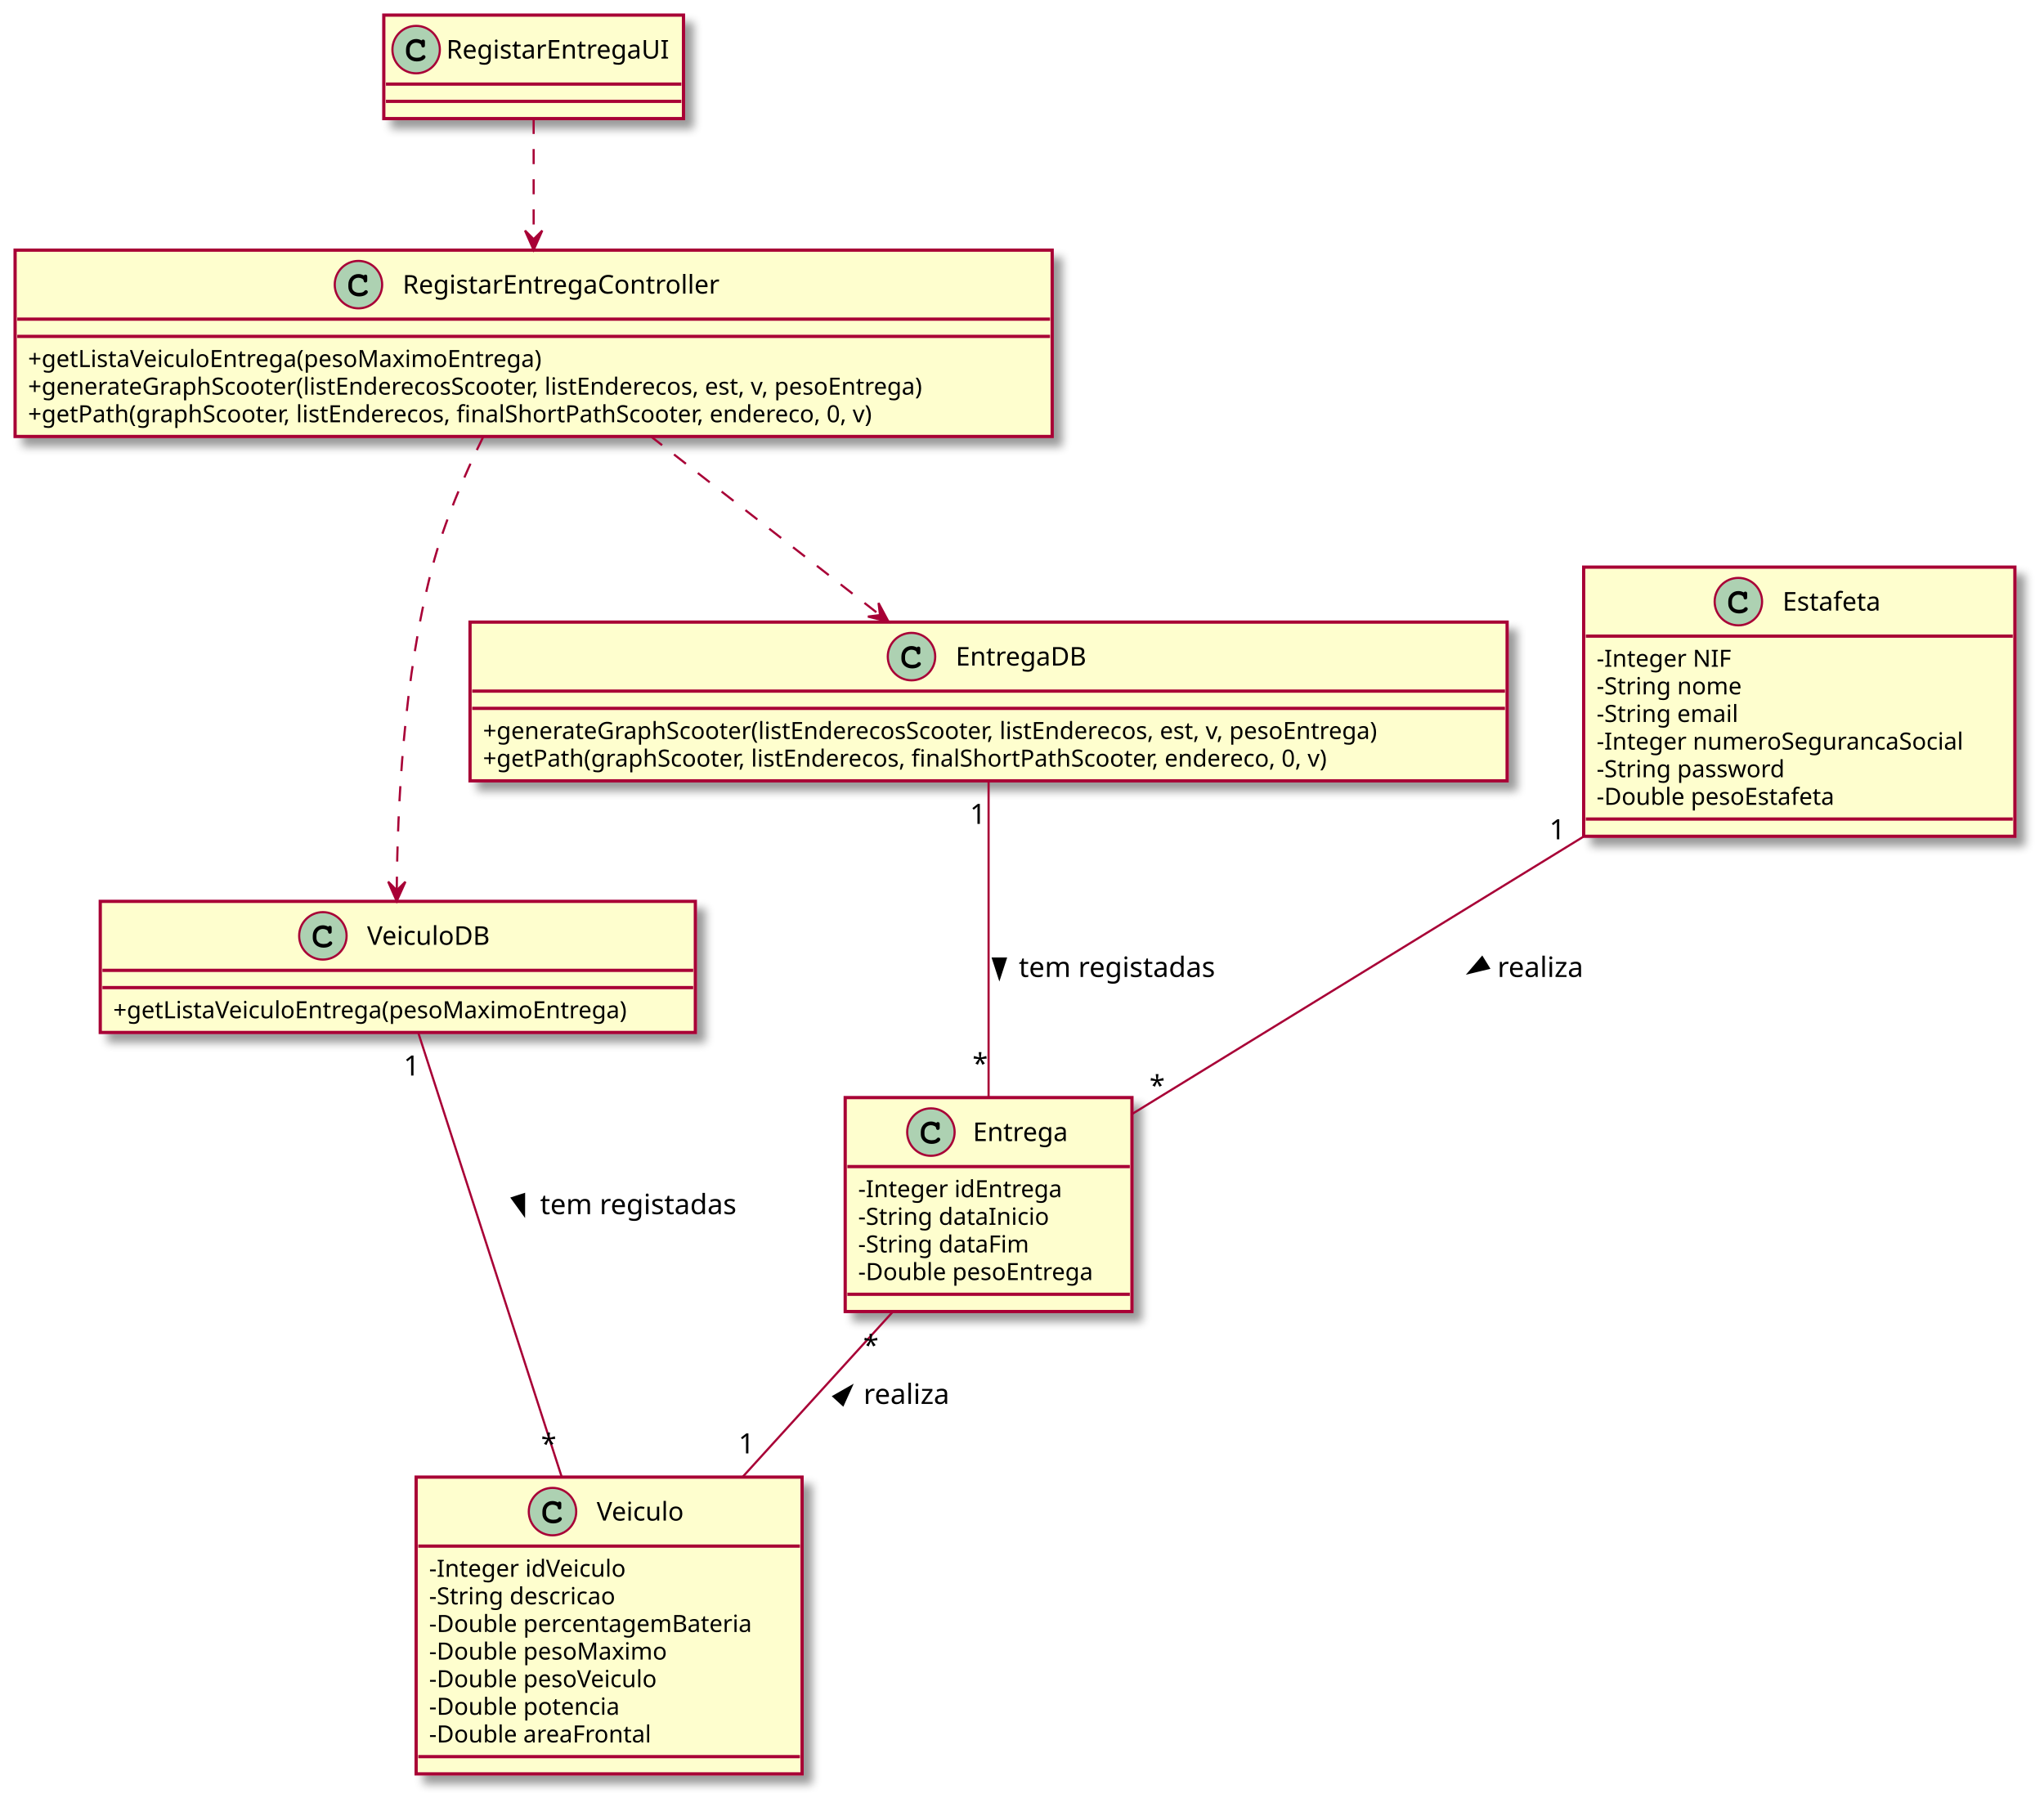
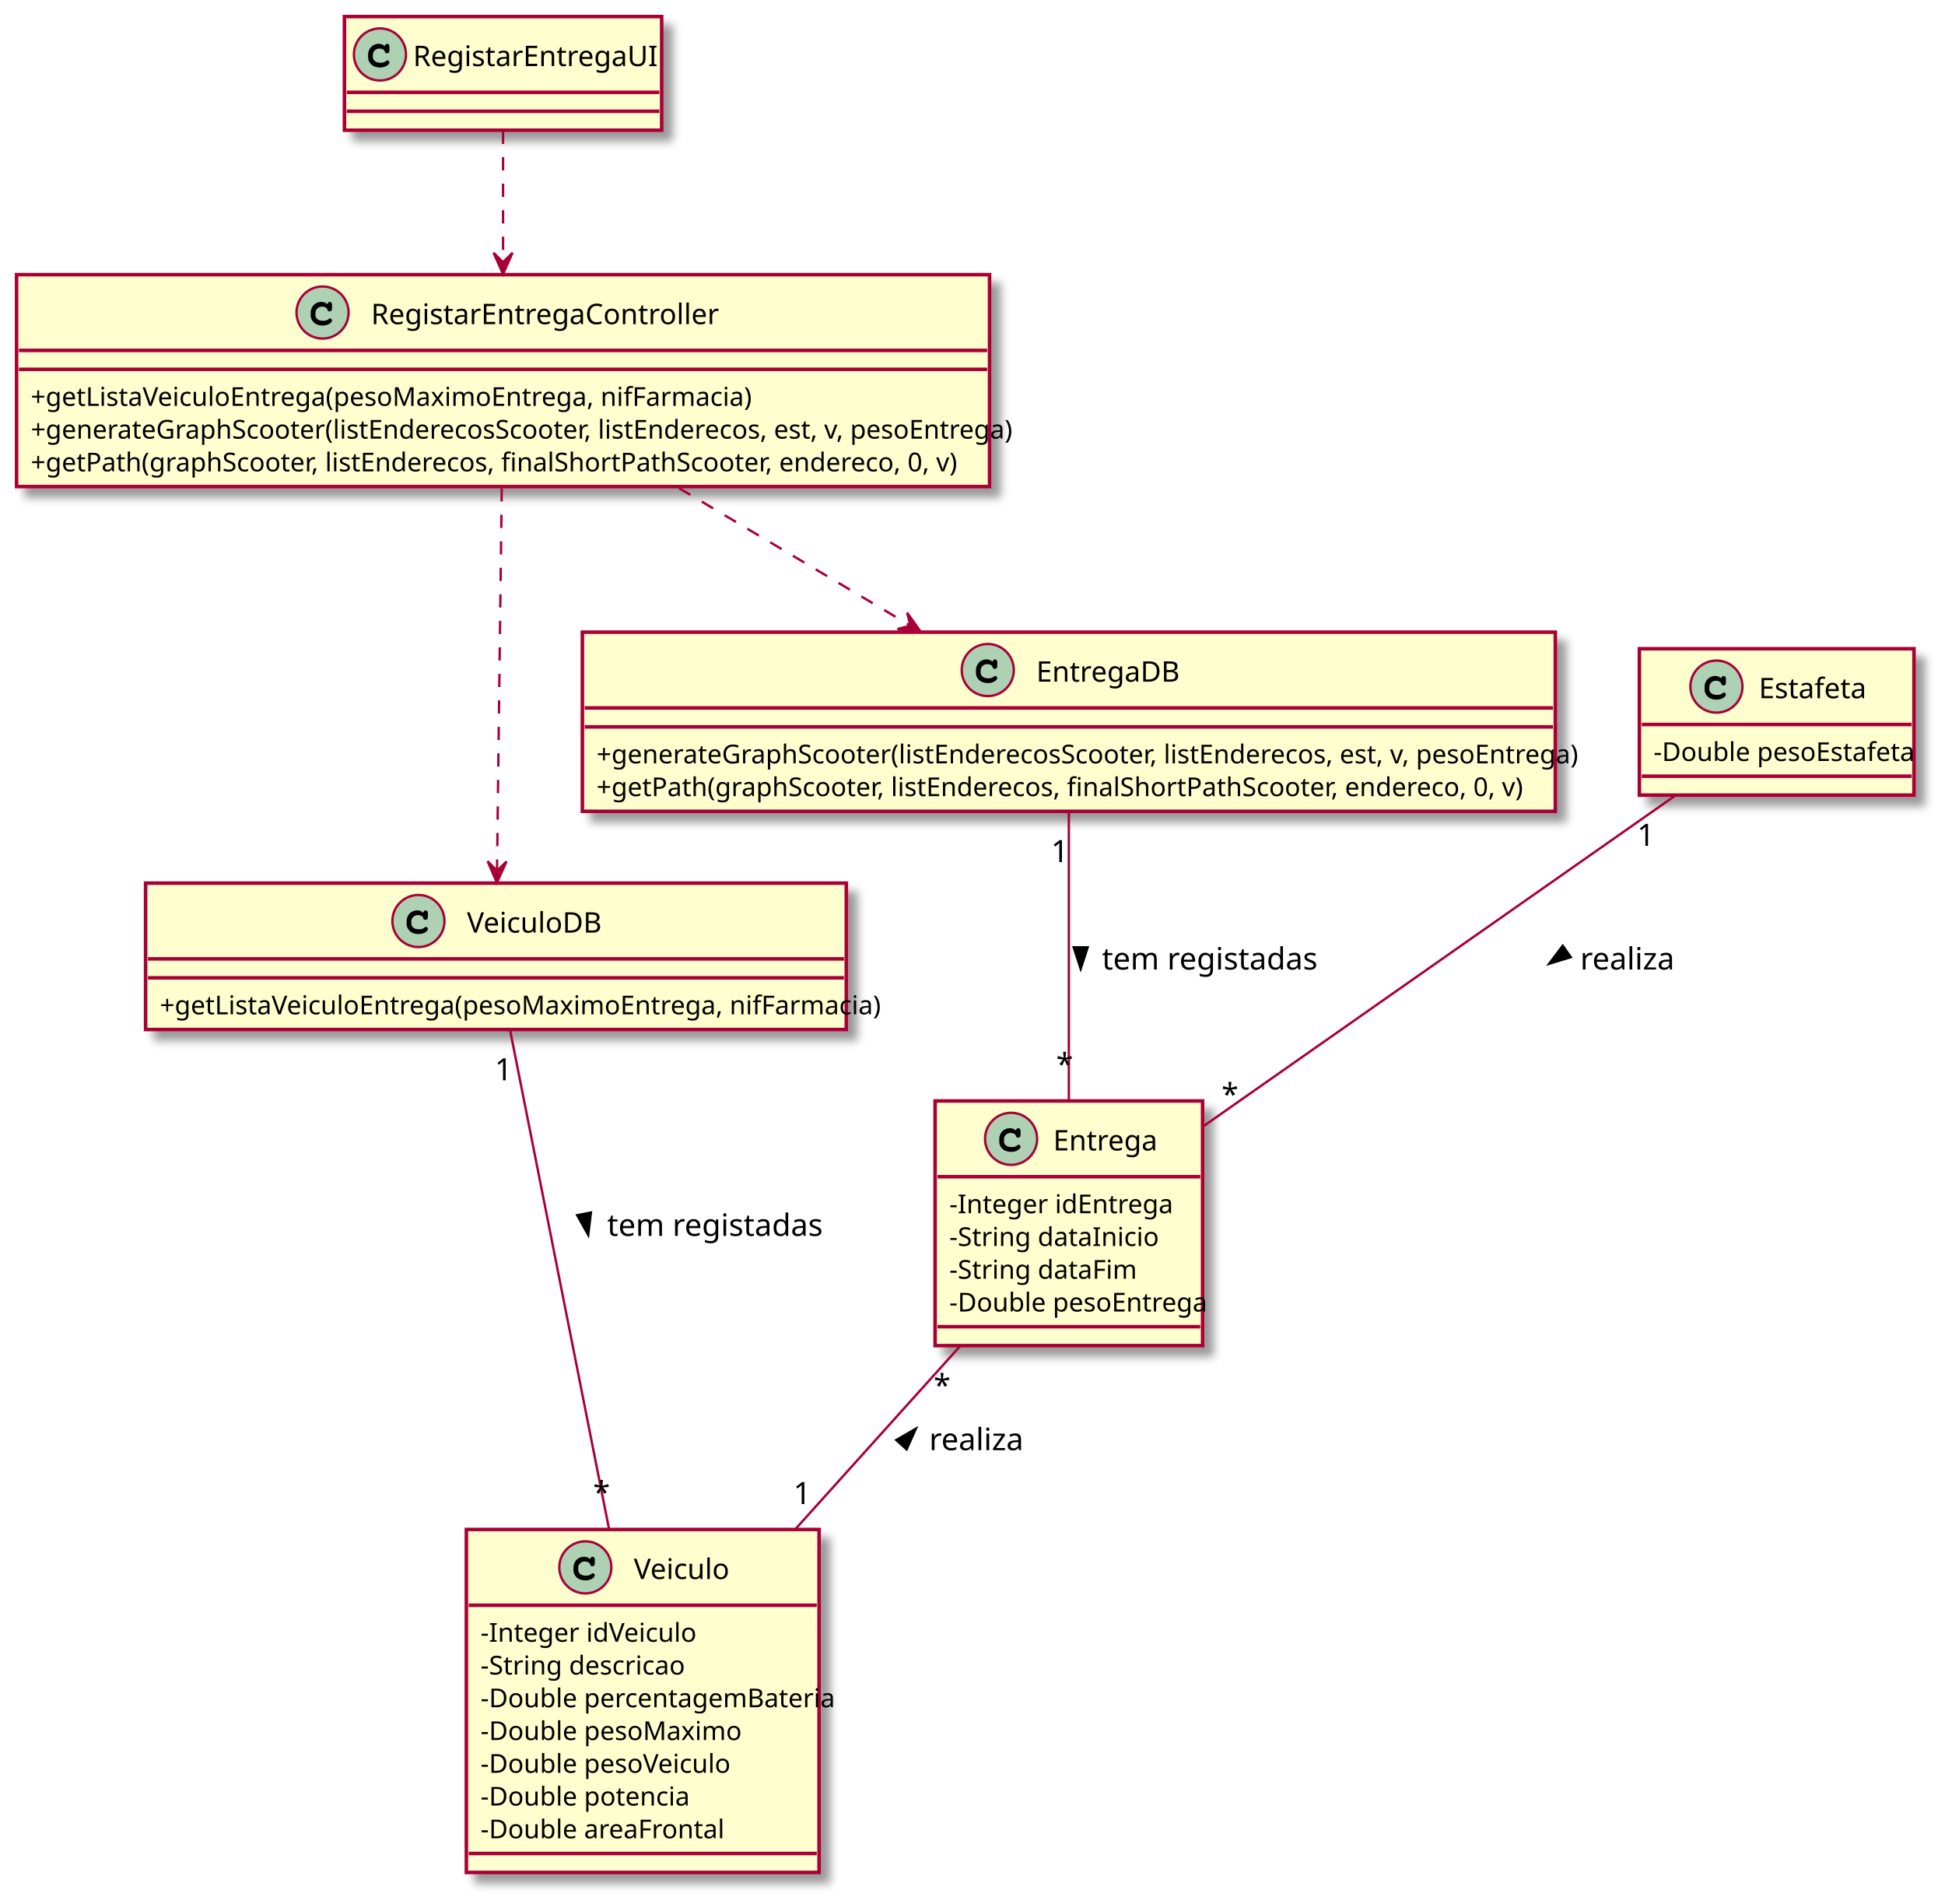
- <svg xmlns="http://www.w3.org/2000/svg" contentScriptType="application/ecmascript" contentStyleType="text/css" height="836px" preserveAspectRatio="none" style="width:948px;height:836px;" version="1.1" viewBox="0 0 948 836" width="948px" zoomAndPan="magnify">
+ <svg xmlns="http://www.w3.org/2000/svg" contentScriptType="application/ecmascript" contentStyleType="text/css" height="1005px" preserveAspectRatio="none" style="width:1027px;height:1005px;" version="1.1" viewBox="0 0 1027 1005" width="1027.5px" zoomAndPan="magnify">
  <defs>
-     <filter height="300%" id="febu0kibjmy0k" width="300%" x="-1" y="-1">
-       <feGaussianBlur result="blurOut" stdDeviation="2.0" />
+     <filter height="300%" id="f1f6flq88w39vu" width="300%" x="-1" y="-1">
+       <feGaussianBlur result="blurOut" stdDeviation="2.5" />
      <feColorMatrix in="blurOut" result="blurOut2" type="matrix" values="0 0 0 0 0 0 0 0 0 0 0 0 0 0 0 0 0 0 .4 0" />
-       <feOffset dx="4.0" dy="4.0" in="blurOut2" result="blurOut3" />
+       <feOffset dx="5.0" dy="5.0" in="blurOut2" result="blurOut3" />
      <feBlend in="SourceGraphic" in2="blurOut3" mode="normal" />
    </filter>
  </defs>
  <g>
-     <rect codeLine="3" fill="#FEFECE" filter="url(#febu0kibjmy0k)" height="60.805" id="VeiculoDB" style="stroke:#A80036;stroke-width:1.5;" width="276" x="46.5" y="418" />
-     <ellipse cx="149.75" cy="434" fill="#ADD1B2" rx="11" ry="11" style="stroke:#A80036;stroke-width:1.0;" />
-     <path d="M152.094,429.672 C151.156,429.234 150.562,429.094 149.688,429.094 C147.062,429.094 145.062,431.172 145.062,433.891 L145.062,435.016 C145.062,437.594 147.172,439.484 150.062,439.484 C151.281,439.484 152.438,439.188 153.188,438.641 C153.766,438.234 154.094,437.781 154.094,437.391 C154.094,436.938 153.703,436.547 153.234,436.547 C153.016,436.547 152.812,436.625 152.625,436.812 C152.172,437.297 152.172,437.297 151.984,437.391 C151.562,437.656 150.875,437.781 150.109,437.781 C148.062,437.781 146.766,436.688 146.766,434.984 L146.766,433.891 C146.766,432.109 148.016,430.797 149.75,430.797 C150.328,430.797 150.938,430.953 151.406,431.203 C151.891,431.484 152.062,431.703 152.156,432.109 C152.219,432.516 152.25,432.641 152.391,432.766 C152.531,432.906 152.766,433.016 152.984,433.016 C153.25,433.016 153.516,432.875 153.688,432.656 C153.797,432.5 153.828,432.312 153.828,431.891 L153.828,430.469 C153.828,430.031 153.812,429.906 153.719,429.75 C153.562,429.484 153.281,429.344 152.984,429.344 C152.688,429.344 152.484,429.438 152.266,429.75 L152.094,429.672 Z " fill="#000000" />
-     <text fill="#000000" font-family="sans-serif" font-size="12" lengthAdjust="spacing" textLength="61" x="170.25" y="438.154">VeiculoDB</text>
-     <line style="stroke:#A80036;stroke-width:1.5;" x1="47.5" x2="321.5" y1="450" y2="450" />
-     <line style="stroke:#A80036;stroke-width:1.5;" x1="47.5" x2="321.5" y1="458" y2="458" />
-     <text fill="#000000" font-family="sans-serif" font-size="11" lengthAdjust="spacing" textLength="264" x="52.5" y="472.21">+getListaVeiculoEntrega(pesoMaximoEntrega)</text>
-     <rect codeLine="7" fill="#FEFECE" filter="url(#febu0kibjmy0k)" height="73.609" id="EntregaDB" style="stroke:#A80036;stroke-width:1.5;" width="481" x="218" y="288.5" />
-     <ellipse cx="422.75" cy="304.5" fill="#ADD1B2" rx="11" ry="11" style="stroke:#A80036;stroke-width:1.0;" />
-     <path d="M425.094,300.172 C424.156,299.734 423.562,299.594 422.688,299.594 C420.062,299.594 418.062,301.672 418.062,304.391 L418.062,305.516 C418.062,308.094 420.172,309.984 423.062,309.984 C424.281,309.984 425.438,309.688 426.188,309.141 C426.766,308.734 427.094,308.281 427.094,307.891 C427.094,307.438 426.703,307.047 426.234,307.047 C426.016,307.047 425.812,307.125 425.625,307.312 C425.172,307.797 425.172,307.797 424.984,307.891 C424.562,308.156 423.875,308.281 423.109,308.281 C421.062,308.281 419.766,307.188 419.766,305.484 L419.766,304.391 C419.766,302.609 421.016,301.297 422.75,301.297 C423.328,301.297 423.938,301.453 424.406,301.703 C424.891,301.984 425.062,302.203 425.156,302.609 C425.219,303.016 425.25,303.141 425.391,303.266 C425.531,303.406 425.766,303.516 425.984,303.516 C426.25,303.516 426.516,303.375 426.688,303.156 C426.797,303 426.828,302.812 426.828,302.391 L426.828,300.969 C426.828,300.531 426.812,300.406 426.719,300.25 C426.562,299.984 426.281,299.844 425.984,299.844 C425.688,299.844 425.484,299.938 425.266,300.25 L425.094,300.172 Z " fill="#000000" />
-     <text fill="#000000" font-family="sans-serif" font-size="12" lengthAdjust="spacing" textLength="63" x="443.25" y="308.654">EntregaDB</text>
-     <line style="stroke:#A80036;stroke-width:1.5;" x1="219" x2="698" y1="320.5" y2="320.5" />
-     <line style="stroke:#A80036;stroke-width:1.5;" x1="219" x2="698" y1="328.5" y2="328.5" />
-     <text fill="#000000" font-family="sans-serif" font-size="11" lengthAdjust="spacing" textLength="469" x="224" y="342.71">+generateGraphScooter(listEnderecosScooter, listEnderecos, est, v, pesoEntrega)</text>
-     <text fill="#000000" font-family="sans-serif" font-size="11" lengthAdjust="spacing" textLength="438" x="224" y="355.515">+getPath(graphScooter, listEnderecos, finalShortPathScooter, endereco, 0, v)</text>
-     <rect codeLine="12" fill="#FEFECE" filter="url(#febu0kibjmy0k)" height="86.414" id="RegistarEntregaController" style="stroke:#A80036;stroke-width:1.5;" width="481" x="7" y="116" />
-     <ellipse cx="166.25" cy="132" fill="#ADD1B2" rx="11" ry="11" style="stroke:#A80036;stroke-width:1.0;" />
-     <path d="M168.594,127.672 C167.656,127.234 167.062,127.094 166.188,127.094 C163.562,127.094 161.562,129.172 161.562,131.891 L161.562,133.016 C161.562,135.594 163.672,137.484 166.562,137.484 C167.781,137.484 168.938,137.188 169.688,136.641 C170.266,136.234 170.594,135.781 170.594,135.391 C170.594,134.938 170.203,134.547 169.734,134.547 C169.516,134.547 169.312,134.625 169.125,134.812 C168.672,135.297 168.672,135.297 168.484,135.391 C168.062,135.656 167.375,135.781 166.609,135.781 C164.562,135.781 163.266,134.688 163.266,132.984 L163.266,131.891 C163.266,130.109 164.516,128.797 166.25,128.797 C166.828,128.797 167.438,128.953 167.906,129.203 C168.391,129.484 168.562,129.703 168.656,130.109 C168.719,130.516 168.75,130.641 168.891,130.766 C169.031,130.906 169.266,131.016 169.484,131.016 C169.75,131.016 170.016,130.875 170.188,130.656 C170.297,130.5 170.328,130.312 170.328,129.891 L170.328,128.469 C170.328,128.031 170.312,127.906 170.219,127.75 C170.062,127.484 169.781,127.344 169.484,127.344 C169.188,127.344 168.984,127.438 168.766,127.75 L168.594,127.672 Z " fill="#000000" />
-     <text fill="#000000" font-family="sans-serif" font-size="12" lengthAdjust="spacing" textLength="154" x="186.75" y="136.154">RegistarEntregaController</text>
-     <line style="stroke:#A80036;stroke-width:1.5;" x1="8" x2="487" y1="148" y2="148" />
-     <line style="stroke:#A80036;stroke-width:1.5;" x1="8" x2="487" y1="156" y2="156" />
-     <text fill="#000000" font-family="sans-serif" font-size="11" lengthAdjust="spacing" textLength="264" x="13" y="170.21">+getListaVeiculoEntrega(pesoMaximoEntrega)</text>
-     <text fill="#000000" font-family="sans-serif" font-size="11" lengthAdjust="spacing" textLength="469" x="13" y="183.015">+generateGraphScooter(listEnderecosScooter, listEnderecos, est, v, pesoEntrega)</text>
-     <text fill="#000000" font-family="sans-serif" font-size="11" lengthAdjust="spacing" textLength="438" x="13" y="195.82">+getPath(graphScooter, listEnderecos, finalShortPathScooter, endereco, 0, v)</text>
-     <rect codeLine="18" fill="#FEFECE" filter="url(#febu0kibjmy0k)" height="48" id="RegistarEntregaUI" style="stroke:#A80036;stroke-width:1.5;" width="139" x="178" y="7" />
-     <ellipse cx="193" cy="23" fill="#ADD1B2" rx="11" ry="11" style="stroke:#A80036;stroke-width:1.0;" />
-     <path d="M195.344,18.672 C194.406,18.234 193.812,18.094 192.938,18.094 C190.312,18.094 188.312,20.172 188.312,22.891 L188.312,24.016 C188.312,26.594 190.422,28.484 193.312,28.484 C194.531,28.484 195.688,28.188 196.438,27.641 C197.016,27.234 197.344,26.781 197.344,26.391 C197.344,25.938 196.953,25.547 196.484,25.547 C196.266,25.547 196.062,25.625 195.875,25.812 C195.422,26.297 195.422,26.297 195.234,26.391 C194.812,26.656 194.125,26.781 193.359,26.781 C191.312,26.781 190.016,25.688 190.016,23.984 L190.016,22.891 C190.016,21.109 191.266,19.797 193,19.797 C193.578,19.797 194.188,19.953 194.656,20.203 C195.141,20.484 195.312,20.703 195.406,21.109 C195.469,21.516 195.5,21.641 195.641,21.766 C195.781,21.906 196.016,22.016 196.234,22.016 C196.5,22.016 196.766,21.875 196.938,21.656 C197.047,21.5 197.078,21.312 197.078,20.891 L197.078,19.469 C197.078,19.031 197.062,18.906 196.969,18.75 C196.812,18.484 196.531,18.344 196.234,18.344 C195.938,18.344 195.734,18.438 195.516,18.75 L195.344,18.672 Z " fill="#000000" />
-     <text fill="#000000" font-family="sans-serif" font-size="12" lengthAdjust="spacing" textLength="107" x="207" y="27.154">RegistarEntregaUI</text>
-     <line style="stroke:#A80036;stroke-width:1.5;" x1="179" x2="316" y1="39" y2="39" />
-     <line style="stroke:#A80036;stroke-width:1.5;" x1="179" x2="316" y1="47" y2="47" />
-     <rect codeLine="22" fill="#FEFECE" filter="url(#febu0kibjmy0k)" height="99.219" id="Entrega" style="stroke:#A80036;stroke-width:1.5;" width="133" x="392" y="509" />
-     <ellipse cx="431.75" cy="525" fill="#ADD1B2" rx="11" ry="11" style="stroke:#A80036;stroke-width:1.0;" />
-     <path d="M434.094,520.672 C433.156,520.234 432.562,520.094 431.688,520.094 C429.062,520.094 427.062,522.172 427.062,524.891 L427.062,526.016 C427.062,528.594 429.172,530.484 432.062,530.484 C433.281,530.484 434.438,530.188 435.188,529.641 C435.766,529.234 436.094,528.781 436.094,528.391 C436.094,527.938 435.703,527.547 435.234,527.547 C435.016,527.547 434.812,527.625 434.625,527.812 C434.172,528.297 434.172,528.297 433.984,528.391 C433.562,528.656 432.875,528.781 432.109,528.781 C430.062,528.781 428.766,527.688 428.766,525.984 L428.766,524.891 C428.766,523.109 430.016,521.797 431.75,521.797 C432.328,521.797 432.938,521.953 433.406,522.203 C433.891,522.484 434.062,522.703 434.156,523.109 C434.219,523.516 434.25,523.641 434.391,523.766 C434.531,523.906 434.766,524.016 434.984,524.016 C435.25,524.016 435.516,523.875 435.688,523.656 C435.797,523.5 435.828,523.312 435.828,522.891 L435.828,521.469 C435.828,521.031 435.812,520.906 435.719,520.75 C435.562,520.484 435.281,520.344 434.984,520.344 C434.688,520.344 434.484,520.438 434.266,520.75 L434.094,520.672 Z " fill="#000000" />
-     <text fill="#000000" font-family="sans-serif" font-size="12" lengthAdjust="spacing" textLength="46" x="451.25" y="529.154">Entrega</text>
-     <line style="stroke:#A80036;stroke-width:1.5;" x1="393" x2="524" y1="541" y2="541" />
-     <text fill="#000000" font-family="sans-serif" font-size="11" lengthAdjust="spacing" textLength="103" x="398" y="555.21">-Integer idEntrega</text>
-     <text fill="#000000" font-family="sans-serif" font-size="11" lengthAdjust="spacing" textLength="95" x="398" y="568.015">-String dataInicio</text>
-     <text fill="#000000" font-family="sans-serif" font-size="11" lengthAdjust="spacing" textLength="86" x="398" y="580.82">-String dataFim</text>
-     <text fill="#000000" font-family="sans-serif" font-size="11" lengthAdjust="spacing" textLength="121" x="398" y="593.625">-Double pesoEntrega</text>
-     <line style="stroke:#A80036;stroke-width:1.5;" x1="393" x2="524" y1="600.219" y2="600.219" />
-     <rect codeLine="29" fill="#FEFECE" filter="url(#febu0kibjmy0k)" height="124.828" id="Estafeta" style="stroke:#A80036;stroke-width:1.5;" width="200" x="734.5" y="263" />
-     <ellipse cx="806.25" cy="279" fill="#ADD1B2" rx="11" ry="11" style="stroke:#A80036;stroke-width:1.0;" />
-     <path d="M808.594,274.672 C807.656,274.234 807.062,274.094 806.188,274.094 C803.562,274.094 801.562,276.172 801.562,278.891 L801.562,280.016 C801.562,282.594 803.672,284.484 806.562,284.484 C807.781,284.484 808.938,284.188 809.688,283.641 C810.266,283.234 810.594,282.781 810.594,282.391 C810.594,281.938 810.203,281.547 809.734,281.547 C809.516,281.547 809.312,281.625 809.125,281.812 C808.672,282.297 808.672,282.297 808.484,282.391 C808.062,282.656 807.375,282.781 806.609,282.781 C804.562,282.781 803.266,281.688 803.266,279.984 L803.266,278.891 C803.266,277.109 804.516,275.797 806.25,275.797 C806.828,275.797 807.438,275.953 807.906,276.203 C808.391,276.484 808.562,276.703 808.656,277.109 C808.719,277.516 808.75,277.641 808.891,277.766 C809.031,277.906 809.266,278.016 809.484,278.016 C809.75,278.016 810.016,277.875 810.188,277.656 C810.297,277.5 810.328,277.312 810.328,276.891 L810.328,275.469 C810.328,275.031 810.312,274.906 810.219,274.75 C810.062,274.484 809.781,274.344 809.484,274.344 C809.188,274.344 808.984,274.438 808.766,274.75 L808.594,274.672 Z " fill="#000000" />
-     <text fill="#000000" font-family="sans-serif" font-size="12" lengthAdjust="spacing" textLength="48" x="826.75" y="283.154">Estafeta</text>
-     <line style="stroke:#A80036;stroke-width:1.5;" x1="735.5" x2="933.5" y1="295" y2="295" />
-     <text fill="#000000" font-family="sans-serif" font-size="11" lengthAdjust="spacing" textLength="66" x="740.5" y="309.21">-Integer NIF</text>
-     <text fill="#000000" font-family="sans-serif" font-size="11" lengthAdjust="spacing" textLength="74" x="740.5" y="322.015">-String nome</text>
-     <text fill="#000000" font-family="sans-serif" font-size="11" lengthAdjust="spacing" textLength="73" x="740.5" y="334.82">-String email</text>
-     <text fill="#000000" font-family="sans-serif" font-size="11" lengthAdjust="spacing" textLength="188" x="740.5" y="347.625">-Integer numeroSegurancaSocial</text>
-     <text fill="#000000" font-family="sans-serif" font-size="11" lengthAdjust="spacing" textLength="94" x="740.5" y="360.429">-String password</text>
-     <text fill="#000000" font-family="sans-serif" font-size="11" lengthAdjust="spacing" textLength="124" x="740.5" y="373.234">-Double pesoEstafeta</text>
-     <line style="stroke:#A80036;stroke-width:1.5;" x1="735.5" x2="933.5" y1="379.828" y2="379.828" />
-     <rect codeLine="39" fill="#FEFECE" filter="url(#febu0kibjmy0k)" height="137.633" id="Veiculo" style="stroke:#A80036;stroke-width:1.5;" width="179" x="193" y="685" />
-     <ellipse cx="256.25" cy="701" fill="#ADD1B2" rx="11" ry="11" style="stroke:#A80036;stroke-width:1.0;" />
-     <path d="M258.594,696.672 C257.656,696.234 257.062,696.094 256.188,696.094 C253.562,696.094 251.562,698.172 251.562,700.891 L251.562,702.016 C251.562,704.594 253.672,706.484 256.562,706.484 C257.781,706.484 258.938,706.188 259.688,705.641 C260.266,705.234 260.594,704.781 260.594,704.391 C260.594,703.938 260.203,703.547 259.734,703.547 C259.516,703.547 259.312,703.625 259.125,703.812 C258.672,704.297 258.672,704.297 258.484,704.391 C258.062,704.656 257.375,704.781 256.609,704.781 C254.562,704.781 253.266,703.688 253.266,701.984 L253.266,700.891 C253.266,699.109 254.516,697.797 256.25,697.797 C256.828,697.797 257.438,697.953 257.906,698.203 C258.391,698.484 258.562,698.703 258.656,699.109 C258.719,699.516 258.75,699.641 258.891,699.766 C259.031,699.906 259.266,700.016 259.484,700.016 C259.75,700.016 260.016,699.875 260.188,699.656 C260.297,699.5 260.328,699.312 260.328,698.891 L260.328,697.469 C260.328,697.031 260.312,696.906 260.219,696.75 C260.062,696.484 259.781,696.344 259.484,696.344 C259.188,696.344 258.984,696.438 258.766,696.75 L258.594,696.672 Z " fill="#000000" />
-     <text fill="#000000" font-family="sans-serif" font-size="12" lengthAdjust="spacing" textLength="44" x="276.75" y="705.154">Veiculo</text>
-     <line style="stroke:#A80036;stroke-width:1.5;" x1="194" x2="371" y1="717" y2="717" />
-     <text fill="#000000" font-family="sans-serif" font-size="11" lengthAdjust="spacing" textLength="101" x="199" y="731.21">-Integer idVeiculo</text>
-     <text fill="#000000" font-family="sans-serif" font-size="11" lengthAdjust="spacing" textLength="95" x="199" y="744.015">-String descricao</text>
-     <text fill="#000000" font-family="sans-serif" font-size="11" lengthAdjust="spacing" textLength="167" x="199" y="756.82">-Double percentagemBateria</text>
-     <text fill="#000000" font-family="sans-serif" font-size="11" lengthAdjust="spacing" textLength="121" x="199" y="769.625">-Double pesoMaximo</text>
-     <text fill="#000000" font-family="sans-serif" font-size="11" lengthAdjust="spacing" textLength="119" x="199" y="782.429">-Double pesoVeiculo</text>
-     <text fill="#000000" font-family="sans-serif" font-size="11" lengthAdjust="spacing" textLength="98" x="199" y="795.234">-Double potencia</text>
-     <text fill="#000000" font-family="sans-serif" font-size="11" lengthAdjust="spacing" textLength="113" x="199" y="808.039">-Double areaFrontal</text>
-     <line style="stroke:#A80036;stroke-width:1.5;" x1="194" x2="371" y1="814.633" y2="814.633" />
-     <path codeLine="50" d="M734.233,388.1 C667.99,428.798 583.013,481.004 525.016,516.635 " fill="none" id="Estafeta-Entrega" style="stroke:#A80036;stroke-width:1.0;" />
-     <polygon fill="#000000" points="681.24,451.184,690.485,448.953,687.408,443.945,681.24,451.184" style="stroke:#000000;stroke-width:1.0;" />
-     <text fill="#000000" font-family="sans-serif" font-size="13" lengthAdjust="spacing" textLength="42" x="694.5" y="453.067">realiza</text>
-     <text fill="#000000" font-family="sans-serif" font-size="13" lengthAdjust="spacing" textLength="8" x="718.576" y="389.224">1</text>
-     <text fill="#000000" font-family="sans-serif" font-size="13" lengthAdjust="spacing" textLength="7" x="533.112" y="507.989">*</text>
-     <path codeLine="51" d="M414.088,608.328 C393.008,631.504 367.465,659.587 344.512,684.822 " fill="none" id="Entrega-Veiculo" style="stroke:#A80036;stroke-width:1.0;" />
-     <polygon fill="#000000" points="394.864,642.868,386.604,647.581,390.952,651.536,394.864,642.868" style="stroke:#000000;stroke-width:1.0;" />
-     <text fill="#000000" font-family="sans-serif" font-size="13" lengthAdjust="spacing" textLength="42" x="400.5" y="651.067">realiza</text>
-     <text fill="#000000" font-family="sans-serif" font-size="13" lengthAdjust="spacing" textLength="7" x="400.35" y="628.451">*</text>
-     <text fill="#000000" font-family="sans-serif" font-size="13" lengthAdjust="spacing" textLength="8" x="342.495" y="674.007">1</text>
-     <path codeLine="52" d="M194.075,479.153 C209.367,526.511 239.697,620.44 260.533,684.971 " fill="none" id="VeiculoDB-Veiculo" style="stroke:#A80036;stroke-width:1.0;" />
-     <polygon fill="#000000" points="243.036,563.324,243.054,553.814,237.46,555.62,243.036,563.324" style="stroke:#000000;stroke-width:1.0;" />
-     <text fill="#000000" font-family="sans-serif" font-size="13" lengthAdjust="spacing" textLength="97" x="250.5" y="563.067">tem registadas</text>
-     <text fill="#000000" font-family="sans-serif" font-size="13" lengthAdjust="spacing" textLength="8" x="187.173" y="498.764">1</text>
-     <text fill="#000000" font-family="sans-serif" font-size="13" lengthAdjust="spacing" textLength="7" x="250.907" y="674.172">*</text>
-     <path codeLine="53" d="M458.5,362.594 C458.5,401.93 458.5,465.084 458.5,508.793 " fill="none" id="EntregaDB-Entrega" style="stroke:#A80036;stroke-width:1.0;" />
-     <polygon fill="#000000" points="463.5,453.566,466.439,444.521,460.561,444.521,463.5,453.566" style="stroke:#000000;stroke-width:1.0;" />
-     <text fill="#000000" font-family="sans-serif" font-size="13" lengthAdjust="spacing" textLength="97" x="472.5" y="453.067">tem registadas</text>
-     <text fill="#000000" font-family="sans-serif" font-size="13" lengthAdjust="spacing" textLength="8" x="449.837" y="382.09">1</text>
-     <text fill="#000000" font-family="sans-serif" font-size="13" lengthAdjust="spacing" textLength="7" x="451.008" y="497.809">*</text>
-     <path codeLine="55" d="M247.5,55.11 C247.5,70.631 247.5,91.639 247.5,110.625 " fill="none" id="RegistarEntregaUI-to-RegistarEntregaController" style="stroke:#A80036;stroke-width:1.0;stroke-dasharray:7.0,7.0;" />
-     <polygon fill="#A80036" points="247.5,115.921,251.5,106.921,247.5,110.921,243.5,106.921,247.5,115.921" style="stroke:#A80036;stroke-width:1.0;" />
-     <path codeLine="57" d="M224.199,202.387 C215.282,220.532 205.952,242.281 200.5,263 C187.126,313.825 184.308,374.966 184.018,412.528 " fill="none" id="RegistarEntregaController-to-VeiculoDB" style="stroke:#A80036;stroke-width:1.0;stroke-dasharray:7.0,7.0;" />
-     <polygon fill="#A80036" points="183.993,417.895,188.034,408.913,184.016,412.895,180.034,408.877,183.993,417.895" style="stroke:#A80036;stroke-width:1.0;" />
-     <path codeLine="58" d="M301.564,202.149 C334.283,227.658 375.742,259.98 407.83,284.996 " fill="none" id="RegistarEntregaController-to-EntregaDB" style="stroke:#A80036;stroke-width:1.0;stroke-dasharray:7.0,7.0;" />
-     <polygon fill="#A80036" points="412.093,288.32,407.455,279.632,408.15,285.246,402.536,285.94,412.093,288.32" style="stroke:#A80036;stroke-width:1.0;" />
+     <rect codeLine="3" fill="#FEFECE" filter="url(#f1f6flq88w39vu)" height="77.295" id="VeiculoDB" style="stroke:#A80036;stroke-width:1.875;" width="370" x="76.875" y="466.25" />
+     <ellipse cx="220.938" cy="486.25" fill="#ADD1B2" rx="13.75" ry="13.75" style="stroke:#A80036;stroke-width:1.25;" />
+     <path d="M223.438,481.875 Q223.691,481.25 223.984,480.938 Q224.277,480.625 224.609,480.625 Q225.195,480.625 225.566,480.977 Q225.938,481.328 225.938,482.148 L225.938,484.102 Q225.938,484.922 225.586,485.273 Q225.234,485.625 224.688,485.625 Q224.199,485.625 223.887,485.41 Q223.574,485.195 223.438,484.629 Q223.379,484.238 223.164,484.023 Q222.773,483.613 222.07,483.379 Q221.367,483.125 220.664,483.125 Q219.785,483.125 219.043,483.477 Q218.32,483.828 217.754,484.609 Q217.188,485.391 217.188,486.465 L217.188,487.617 Q217.188,488.906 218.242,489.766 Q219.297,490.625 221.172,490.625 Q222.285,490.625 223.066,490.371 Q223.516,490.234 224.023,489.785 Q224.356,489.531 224.531,489.453 Q224.707,489.375 224.922,489.375 Q225.332,489.375 225.625,489.707 Q225.938,490.019 225.938,490.469 Q225.938,490.898 225.508,491.406 Q224.883,492.148 223.887,492.559 Q222.578,493.125 220.977,493.125 Q219.102,493.125 217.598,492.383 Q216.387,491.797 215.527,490.527 Q214.688,489.258 214.688,487.754 L214.688,486.387 Q214.688,484.824 215.43,483.457 Q216.191,482.09 217.5,481.367 Q218.828,480.625 220.312,480.625 Q221.211,480.625 221.992,480.938 Q222.773,481.25 223.438,481.875 Z " fill="#000000" />
+     <text fill="#000000" font-family="sans-serif" font-size="15" lengthAdjust="spacing" textLength="71.25" x="246.562" y="492.388">VeiculoDB</text>
+     <line style="stroke:#A80036;stroke-width:1.875;" x1="78.125" x2="445.625" y1="506.25" y2="506.25" />
+     <line style="stroke:#A80036;stroke-width:1.875;" x1="78.125" x2="445.625" y1="516.25" y2="516.25" />
+     <text fill="#000000" font-family="sans-serif" font-size="13.75" lengthAdjust="spacing" textLength="355" x="84.375" y="535.524">+getListaVeiculoEntrega(pesoMaximoEntrega, nifFarmacia)</text>
+     <rect codeLine="7" fill="#FEFECE" filter="url(#f1f6flq88w39vu)" height="94.59" id="EntregaDB" style="stroke:#A80036;stroke-width:1.875;" width="513.75" x="307.5" y="333.75" />
+     <ellipse cx="521.562" cy="353.75" fill="#ADD1B2" rx="13.75" ry="13.75" style="stroke:#A80036;stroke-width:1.25;" />
+     <path d="M524.062,349.375 Q524.316,348.75 524.609,348.438 Q524.902,348.125 525.234,348.125 Q525.82,348.125 526.191,348.477 Q526.562,348.828 526.562,349.648 L526.562,351.602 Q526.562,352.422 526.211,352.773 Q525.859,353.125 525.312,353.125 Q524.824,353.125 524.512,352.91 Q524.199,352.695 524.062,352.129 Q524.004,351.738 523.789,351.523 Q523.398,351.113 522.695,350.879 Q521.992,350.625 521.289,350.625 Q520.41,350.625 519.668,350.977 Q518.945,351.328 518.379,352.109 Q517.812,352.891 517.812,353.965 L517.812,355.117 Q517.812,356.406 518.867,357.266 Q519.922,358.125 521.797,358.125 Q522.91,358.125 523.691,357.871 Q524.141,357.734 524.648,357.285 Q524.981,357.031 525.156,356.953 Q525.332,356.875 525.547,356.875 Q525.957,356.875 526.25,357.207 Q526.562,357.519 526.562,357.969 Q526.562,358.398 526.133,358.906 Q525.508,359.648 524.512,360.059 Q523.203,360.625 521.602,360.625 Q519.727,360.625 518.223,359.883 Q517.012,359.297 516.152,358.027 Q515.312,356.758 515.312,355.254 L515.312,353.887 Q515.312,352.324 516.055,350.957 Q516.816,349.59 518.125,348.867 Q519.453,348.125 520.938,348.125 Q521.836,348.125 522.617,348.438 Q523.398,348.75 524.062,349.375 Z " fill="#000000" />
+     <text fill="#000000" font-family="sans-serif" font-size="15" lengthAdjust="spacing" textLength="75" x="547.188" y="359.888">EntregaDB</text>
+     <line style="stroke:#A80036;stroke-width:1.875;" x1="308.75" x2="820" y1="373.75" y2="373.75" />
+     <line style="stroke:#A80036;stroke-width:1.875;" x1="308.75" x2="820" y1="383.75" y2="383.75" />
+     <text fill="#000000" font-family="sans-serif" font-size="13.75" lengthAdjust="spacing" textLength="498.75" x="315" y="403.024">+generateGraphScooter(listEnderecosScooter, listEnderecos, est, v, pesoEntrega)</text>
+     <text fill="#000000" font-family="sans-serif" font-size="13.75" lengthAdjust="spacing" textLength="467.5" x="315" y="420.319">+getPath(graphScooter, listEnderecos, finalShortPathScooter, endereco, 0, v)</text>
+     <rect codeLine="12" fill="#FEFECE" filter="url(#f1f6flq88w39vu)" height="111.885" id="RegistarEntregaController" style="stroke:#A80036;stroke-width:1.875;" width="513.75" x="8.75" y="145" />
+     <ellipse cx="170.312" cy="165" fill="#ADD1B2" rx="13.75" ry="13.75" style="stroke:#A80036;stroke-width:1.25;" />
+     <path d="M172.812,160.625 Q173.066,160 173.359,159.688 Q173.652,159.375 173.984,159.375 Q174.57,159.375 174.941,159.727 Q175.312,160.078 175.312,160.898 L175.312,162.852 Q175.312,163.672 174.961,164.023 Q174.609,164.375 174.062,164.375 Q173.574,164.375 173.262,164.16 Q172.949,163.945 172.812,163.379 Q172.754,162.988 172.539,162.773 Q172.148,162.363 171.445,162.129 Q170.742,161.875 170.039,161.875 Q169.16,161.875 168.418,162.227 Q167.695,162.578 167.129,163.359 Q166.562,164.141 166.562,165.215 L166.562,166.367 Q166.562,167.656 167.617,168.516 Q168.672,169.375 170.547,169.375 Q171.66,169.375 172.441,169.121 Q172.891,168.984 173.398,168.535 Q173.731,168.281 173.906,168.203 Q174.082,168.125 174.297,168.125 Q174.707,168.125 175,168.457 Q175.312,168.769 175.312,169.219 Q175.312,169.648 174.883,170.156 Q174.258,170.898 173.262,171.309 Q171.953,171.875 170.352,171.875 Q168.477,171.875 166.973,171.133 Q165.762,170.547 164.902,169.277 Q164.062,168.008 164.062,166.504 L164.062,165.137 Q164.062,163.574 164.805,162.207 Q165.566,160.84 166.875,160.117 Q168.203,159.375 169.688,159.375 Q170.586,159.375 171.367,159.688 Q172.148,160 172.812,160.625 Z " fill="#000000" />
+     <text fill="#000000" font-family="sans-serif" font-size="15" lengthAdjust="spacing" textLength="180" x="195.938" y="171.138">RegistarEntregaController</text>
+     <line style="stroke:#A80036;stroke-width:1.875;" x1="10" x2="521.25" y1="185" y2="185" />
+     <line style="stroke:#A80036;stroke-width:1.875;" x1="10" x2="521.25" y1="195" y2="195" />
+     <text fill="#000000" font-family="sans-serif" font-size="13.75" lengthAdjust="spacing" textLength="355" x="16.25" y="214.274">+getListaVeiculoEntrega(pesoMaximoEntrega, nifFarmacia)</text>
+     <text fill="#000000" font-family="sans-serif" font-size="13.75" lengthAdjust="spacing" textLength="498.75" x="16.25" y="231.569">+generateGraphScooter(listEnderecosScooter, listEnderecos, est, v, pesoEntrega)</text>
+     <text fill="#000000" font-family="sans-serif" font-size="13.75" lengthAdjust="spacing" textLength="467.5" x="16.25" y="248.863">+getPath(graphScooter, listEnderecos, finalShortPathScooter, endereco, 0, v)</text>
+     <rect codeLine="18" fill="#FEFECE" filter="url(#f1f6flq88w39vu)" height="60" id="RegistarEntregaUI" style="stroke:#A80036;stroke-width:1.875;" width="167.5" x="181.875" y="8.75" />
+     <ellipse cx="200.625" cy="28.75" fill="#ADD1B2" rx="13.75" ry="13.75" style="stroke:#A80036;stroke-width:1.25;" />
+     <path d="M203.125,24.375 Q203.379,23.75 203.672,23.438 Q203.965,23.125 204.297,23.125 Q204.883,23.125 205.254,23.477 Q205.625,23.828 205.625,24.648 L205.625,26.602 Q205.625,27.422 205.273,27.773 Q204.922,28.125 204.375,28.125 Q203.887,28.125 203.574,27.91 Q203.262,27.695 203.125,27.129 Q203.066,26.738 202.852,26.523 Q202.461,26.113 201.758,25.879 Q201.055,25.625 200.352,25.625 Q199.473,25.625 198.731,25.977 Q198.008,26.328 197.441,27.109 Q196.875,27.891 196.875,28.965 L196.875,30.117 Q196.875,31.406 197.93,32.266 Q198.984,33.125 200.859,33.125 Q201.973,33.125 202.754,32.871 Q203.203,32.734 203.711,32.285 Q204.043,32.031 204.219,31.953 Q204.394,31.875 204.609,31.875 Q205.019,31.875 205.312,32.207 Q205.625,32.52 205.625,32.969 Q205.625,33.398 205.195,33.906 Q204.57,34.648 203.574,35.059 Q202.266,35.625 200.664,35.625 Q198.789,35.625 197.285,34.883 Q196.074,34.297 195.215,33.027 Q194.375,31.758 194.375,30.254 L194.375,28.887 Q194.375,27.324 195.117,25.957 Q195.879,24.59 197.188,23.867 Q198.516,23.125 200,23.125 Q200.898,23.125 201.68,23.438 Q202.461,23.75 203.125,24.375 Z " fill="#000000" />
+     <text fill="#000000" font-family="sans-serif" font-size="15" lengthAdjust="spacing" textLength="127.5" x="218.125" y="34.888">RegistarEntregaUI</text>
+     <line style="stroke:#A80036;stroke-width:1.875;" x1="183.125" x2="348.125" y1="48.75" y2="48.75" />
+     <line style="stroke:#A80036;stroke-width:1.875;" x1="183.125" x2="348.125" y1="58.75" y2="58.75" />
+     <rect codeLine="22" fill="#FEFECE" filter="url(#f1f6flq88w39vu)" height="129.18" id="Entrega" style="stroke:#A80036;stroke-width:1.875;" width="141.25" x="493.75" y="581.25" />
+     <ellipse cx="533.875" cy="601.25" fill="#ADD1B2" rx="13.75" ry="13.75" style="stroke:#A80036;stroke-width:1.25;" />
+     <path d="M536.375,596.875 Q536.629,596.25 536.922,595.938 Q537.215,595.625 537.547,595.625 Q538.133,595.625 538.504,595.977 Q538.875,596.328 538.875,597.148 L538.875,599.102 Q538.875,599.922 538.523,600.273 Q538.172,600.625 537.625,600.625 Q537.137,600.625 536.824,600.41 Q536.512,600.195 536.375,599.629 Q536.316,599.238 536.102,599.023 Q535.711,598.613 535.008,598.379 Q534.305,598.125 533.602,598.125 Q532.723,598.125 531.981,598.477 Q531.258,598.828 530.691,599.609 Q530.125,600.391 530.125,601.465 L530.125,602.617 Q530.125,603.906 531.18,604.766 Q532.234,605.625 534.109,605.625 Q535.223,605.625 536.004,605.371 Q536.453,605.234 536.961,604.785 Q537.293,604.531 537.469,604.453 Q537.644,604.375 537.859,604.375 Q538.269,604.375 538.562,604.707 Q538.875,605.019 538.875,605.469 Q538.875,605.898 538.445,606.406 Q537.82,607.148 536.824,607.559 Q535.516,608.125 533.914,608.125 Q532.039,608.125 530.535,607.383 Q529.324,606.797 528.465,605.527 Q527.625,604.258 527.625,602.754 L527.625,601.387 Q527.625,599.824 528.367,598.457 Q529.129,597.09 530.438,596.367 Q531.766,595.625 533.25,595.625 Q534.148,595.625 534.93,595.938 Q535.711,596.25 536.375,596.875 Z " fill="#000000" />
+     <text fill="#000000" font-family="sans-serif" font-size="15" lengthAdjust="spacing" textLength="53.75" x="556.125" y="607.388">Entrega</text>
+     <line style="stroke:#A80036;stroke-width:1.875;" x1="495" x2="633.75" y1="621.25" y2="621.25" />
+     <text fill="#000000" font-family="sans-serif" font-size="13.75" lengthAdjust="spacing" textLength="106.25" x="501.25" y="640.524">-Integer idEntrega</text>
+     <text fill="#000000" font-family="sans-serif" font-size="13.75" lengthAdjust="spacing" textLength="100" x="501.25" y="657.819">-String dataInicio</text>
+     <text fill="#000000" font-family="sans-serif" font-size="13.75" lengthAdjust="spacing" textLength="90" x="501.25" y="675.114">-String dataFim</text>
+     <text fill="#000000" font-family="sans-serif" font-size="13.75" lengthAdjust="spacing" textLength="126.25" x="501.25" y="692.408">-Double pesoEntrega</text>
+     <line style="stroke:#A80036;stroke-width:1.875;" x1="495" x2="633.75" y1="700.43" y2="700.43" />
+     <rect codeLine="29" fill="#FEFECE" filter="url(#f1f6flq88w39vu)" height="77.295" id="Estafeta" style="stroke:#A80036;stroke-width:1.875;" width="145" x="865.625" y="342.5" />
+     <ellipse cx="906.312" cy="362.5" fill="#ADD1B2" rx="13.75" ry="13.75" style="stroke:#A80036;stroke-width:1.25;" />
+     <path d="M908.812,358.125 Q909.066,357.5 909.359,357.188 Q909.652,356.875 909.984,356.875 Q910.57,356.875 910.941,357.227 Q911.312,357.578 911.312,358.398 L911.312,360.352 Q911.312,361.172 910.961,361.523 Q910.609,361.875 910.062,361.875 Q909.574,361.875 909.262,361.66 Q908.949,361.445 908.812,360.879 Q908.754,360.488 908.539,360.273 Q908.148,359.863 907.445,359.629 Q906.742,359.375 906.039,359.375 Q905.16,359.375 904.418,359.727 Q903.695,360.078 903.129,360.859 Q902.562,361.641 902.562,362.715 L902.562,363.867 Q902.562,365.156 903.617,366.016 Q904.672,366.875 906.547,366.875 Q907.66,366.875 908.441,366.621 Q908.891,366.484 909.398,366.035 Q909.731,365.781 909.906,365.703 Q910.082,365.625 910.297,365.625 Q910.707,365.625 911,365.957 Q911.312,366.269 911.312,366.719 Q911.312,367.148 910.883,367.656 Q910.258,368.398 909.262,368.809 Q907.953,369.375 906.352,369.375 Q904.477,369.375 902.973,368.633 Q901.762,368.047 900.902,366.777 Q900.062,365.508 900.062,364.004 L900.062,362.637 Q900.062,361.074 900.805,359.707 Q901.566,358.34 902.875,357.617 Q904.203,356.875 905.688,356.875 Q906.586,356.875 907.367,357.188 Q908.148,357.5 908.812,358.125 Z " fill="#000000" />
+     <text fill="#000000" font-family="sans-serif" font-size="15" lengthAdjust="spacing" textLength="56.25" x="928.688" y="368.638">Estafeta</text>
+     <line style="stroke:#A80036;stroke-width:1.875;" x1="866.875" x2="1009.375" y1="382.5" y2="382.5" />
+     <text fill="#000000" font-family="sans-serif" font-size="13.75" lengthAdjust="spacing" textLength="130" x="873.125" y="401.774">-Double pesoEstafeta</text>
+     <line style="stroke:#A80036;stroke-width:1.875;" x1="866.875" x2="1009.375" y1="409.795" y2="409.795" />
+     <rect codeLine="34" fill="#FEFECE" filter="url(#f1f6flq88w39vu)" height="181.065" id="Veiculo" style="stroke:#A80036;stroke-width:1.875;" width="186.25" x="246.25" y="807.5" />
+     <ellipse cx="309.062" cy="827.5" fill="#ADD1B2" rx="13.75" ry="13.75" style="stroke:#A80036;stroke-width:1.25;" />
+     <path d="M311.562,823.125 Q311.816,822.5 312.109,822.188 Q312.402,821.875 312.734,821.875 Q313.32,821.875 313.691,822.227 Q314.062,822.578 314.062,823.398 L314.062,825.352 Q314.062,826.172 313.711,826.523 Q313.359,826.875 312.812,826.875 Q312.324,826.875 312.012,826.66 Q311.699,826.445 311.562,825.879 Q311.504,825.488 311.289,825.273 Q310.898,824.863 310.195,824.629 Q309.492,824.375 308.789,824.375 Q307.91,824.375 307.168,824.727 Q306.445,825.078 305.879,825.859 Q305.312,826.641 305.312,827.715 L305.312,828.867 Q305.312,830.156 306.367,831.016 Q307.422,831.875 309.297,831.875 Q310.41,831.875 311.191,831.621 Q311.641,831.484 312.148,831.035 Q312.481,830.781 312.656,830.703 Q312.832,830.625 313.047,830.625 Q313.457,830.625 313.75,830.957 Q314.062,831.269 314.062,831.719 Q314.062,832.148 313.633,832.656 Q313.008,833.398 312.012,833.809 Q310.703,834.375 309.102,834.375 Q307.227,834.375 305.723,833.633 Q304.512,833.047 303.652,831.777 Q302.812,830.508 302.812,829.004 L302.812,827.637 Q302.812,826.074 303.555,824.707 Q304.316,823.34 305.625,822.617 Q306.953,821.875 308.438,821.875 Q309.336,821.875 310.117,822.188 Q310.898,822.5 311.562,823.125 Z " fill="#000000" />
+     <text fill="#000000" font-family="sans-serif" font-size="15" lengthAdjust="spacing" textLength="50" x="334.688" y="833.638">Veiculo</text>
+     <line style="stroke:#A80036;stroke-width:1.875;" x1="247.5" x2="431.25" y1="847.5" y2="847.5" />
+     <text fill="#000000" font-family="sans-serif" font-size="13.75" lengthAdjust="spacing" textLength="105" x="253.75" y="866.774">-Integer idVeiculo</text>
+     <text fill="#000000" font-family="sans-serif" font-size="13.75" lengthAdjust="spacing" textLength="103.75" x="253.75" y="884.069">-String descricao</text>
+     <text fill="#000000" font-family="sans-serif" font-size="13.75" lengthAdjust="spacing" textLength="171.25" x="253.75" y="901.364">-Double percentagemBateria</text>
+     <text fill="#000000" font-family="sans-serif" font-size="13.75" lengthAdjust="spacing" textLength="125" x="253.75" y="918.658">-Double pesoMaximo</text>
+     <text fill="#000000" font-family="sans-serif" font-size="13.75" lengthAdjust="spacing" textLength="125" x="253.75" y="935.953">-Double pesoVeiculo</text>
+     <text fill="#000000" font-family="sans-serif" font-size="13.75" lengthAdjust="spacing" textLength="101.25" x="253.75" y="953.248">-Double potencia</text>
+     <text fill="#000000" font-family="sans-serif" font-size="13.75" lengthAdjust="spacing" textLength="118.75" x="253.75" y="970.543">-Double areaFrontal</text>
+     <line style="stroke:#A80036;stroke-width:1.875;" x1="247.5" x2="431.25" y1="978.564" y2="978.564" />
+     <path codeLine="45" d="M884.575,420.025 C818.975,465.988 707.638,544 635.062,594.85 " fill="none" id="Estafeta-Entrega" style="stroke:#A80036;stroke-width:1.25;" />
+     <polygon fill="#000000" points="818.006,508.806,829.374,505.327,825.158,499.31,818.006,508.806" style="stroke:#000000;stroke-width:1.25;" />
+     <text fill="#000000" font-family="sans-serif" font-size="16.25" lengthAdjust="spacing" textLength="47.5" x="834.375" y="511.869">realiza</text>
+     <text fill="#000000" font-family="sans-serif" font-size="16.25" lengthAdjust="spacing" textLength="8.75" x="864.421" y="446.56">1</text>
+     <text fill="#000000" font-family="sans-serif" font-size="16.25" lengthAdjust="spacing" textLength="6.25" x="644.981" y="583.553">*</text>
+     <path codeLine="46" d="M507.312,710.288 C480.875,739.65 449.012,775.062 420.163,807.112 " fill="none" id="Entrega-Veiculo" style="stroke:#A80036;stroke-width:1.25;" />
+     <polygon fill="#000000" points="483.556,754.324,473.262,760.27,478.723,765.186,483.556,754.324" style="stroke:#000000;stroke-width:1.25;" />
+     <text fill="#000000" font-family="sans-serif" font-size="16.25" lengthAdjust="spacing" textLength="47.5" x="490.625" y="765.619">realiza</text>
+     <text fill="#000000" font-family="sans-serif" font-size="16.25" lengthAdjust="spacing" textLength="6.25" x="492.975" y="737.19">*</text>
+     <text fill="#000000" font-family="sans-serif" font-size="16.25" lengthAdjust="spacing" textLength="8.75" x="418.934" y="794.069">1</text>
+     <path codeLine="47" d="M269.375,544.062 C281.337,604.375 305.075,724.013 321.575,807.163 " fill="none" id="VeiculoDB-Veiculo" style="stroke:#A80036;stroke-width:1.25;" />
+     <polygon fill="#000000" points="310.591,651.975,311.994,640.17,304.788,641.6,310.591,651.975" style="stroke:#000000;stroke-width:1.25;" />
+     <text fill="#000000" font-family="sans-serif" font-size="16.25" lengthAdjust="spacing" textLength="107.5" x="320.625" y="652.494">tem registadas</text>
+     <text fill="#000000" font-family="sans-serif" font-size="16.25" lengthAdjust="spacing" textLength="8.75" x="261.221" y="570.345">1</text>
+     <text fill="#000000" font-family="sans-serif" font-size="16.25" lengthAdjust="spacing" textLength="6.25" x="313.167" y="793.652">*</text>
+     <path codeLine="48" d="M564.375,429.312 C564.375,471.688 564.375,534.438 564.375,581.237 " fill="none" id="EntregaDB-Entrega" style="stroke:#A80036;stroke-width:1.25;" />
+     <polygon fill="#000000" points="570.625,511.47,574.299,500.163,566.951,500.163,570.625,511.47" style="stroke:#000000;stroke-width:1.25;" />
+     <text fill="#000000" font-family="sans-serif" font-size="16.25" lengthAdjust="spacing" textLength="107.5" x="581.875" y="511.869">tem registadas</text>
+     <text fill="#000000" font-family="sans-serif" font-size="16.25" lengthAdjust="spacing" textLength="8.75" x="554.955" y="455.137">1</text>
+     <text fill="#000000" font-family="sans-serif" font-size="16.25" lengthAdjust="spacing" textLength="6.25" x="557.686" y="567.646">*</text>
+     <path codeLine="50" d="M265.625,68.975 C265.625,88.237 265.625,114.275 265.625,138.062 " fill="none" id="RegistarEntregaUI-to-RegistarEntregaController" style="stroke:#A80036;stroke-width:1.25;stroke-dasharray:7.0,7.0;" />
+     <polygon fill="#A80036" points="265.625,144.7,270.625,133.45,265.625,138.45,260.625,133.45,265.625,144.7" style="stroke:#A80036;stroke-width:1.25;" />
+     <path codeLine="52" d="M264.938,257.75 C264.212,315.863 263.087,406.137 262.425,459.663 " fill="none" id="RegistarEntregaController-to-VeiculoDB" style="stroke:#A80036;stroke-width:1.25;stroke-dasharray:7.0,7.0;" />
+     <polygon fill="#A80036" points="262.35,466,267.478,454.808,262.421,459.75,257.479,454.694,262.35,466" style="stroke:#A80036;stroke-width:1.25;" />
+     <path codeLine="53" d="M358.512,257.688 C397.538,280.875 442.575,307.637 480.575,330.212 " fill="none" id="RegistarEntregaController-to-EntregaDB" style="stroke:#A80036;stroke-width:1.25;stroke-dasharray:7.0,7.0;" />
+     <polygon fill="#A80036" points="486.125,333.512,478.987,323.482,480.745,330.331,473.896,332.09,486.125,333.512" style="stroke:#A80036;stroke-width:1.25;" />
  </g>
</svg>
